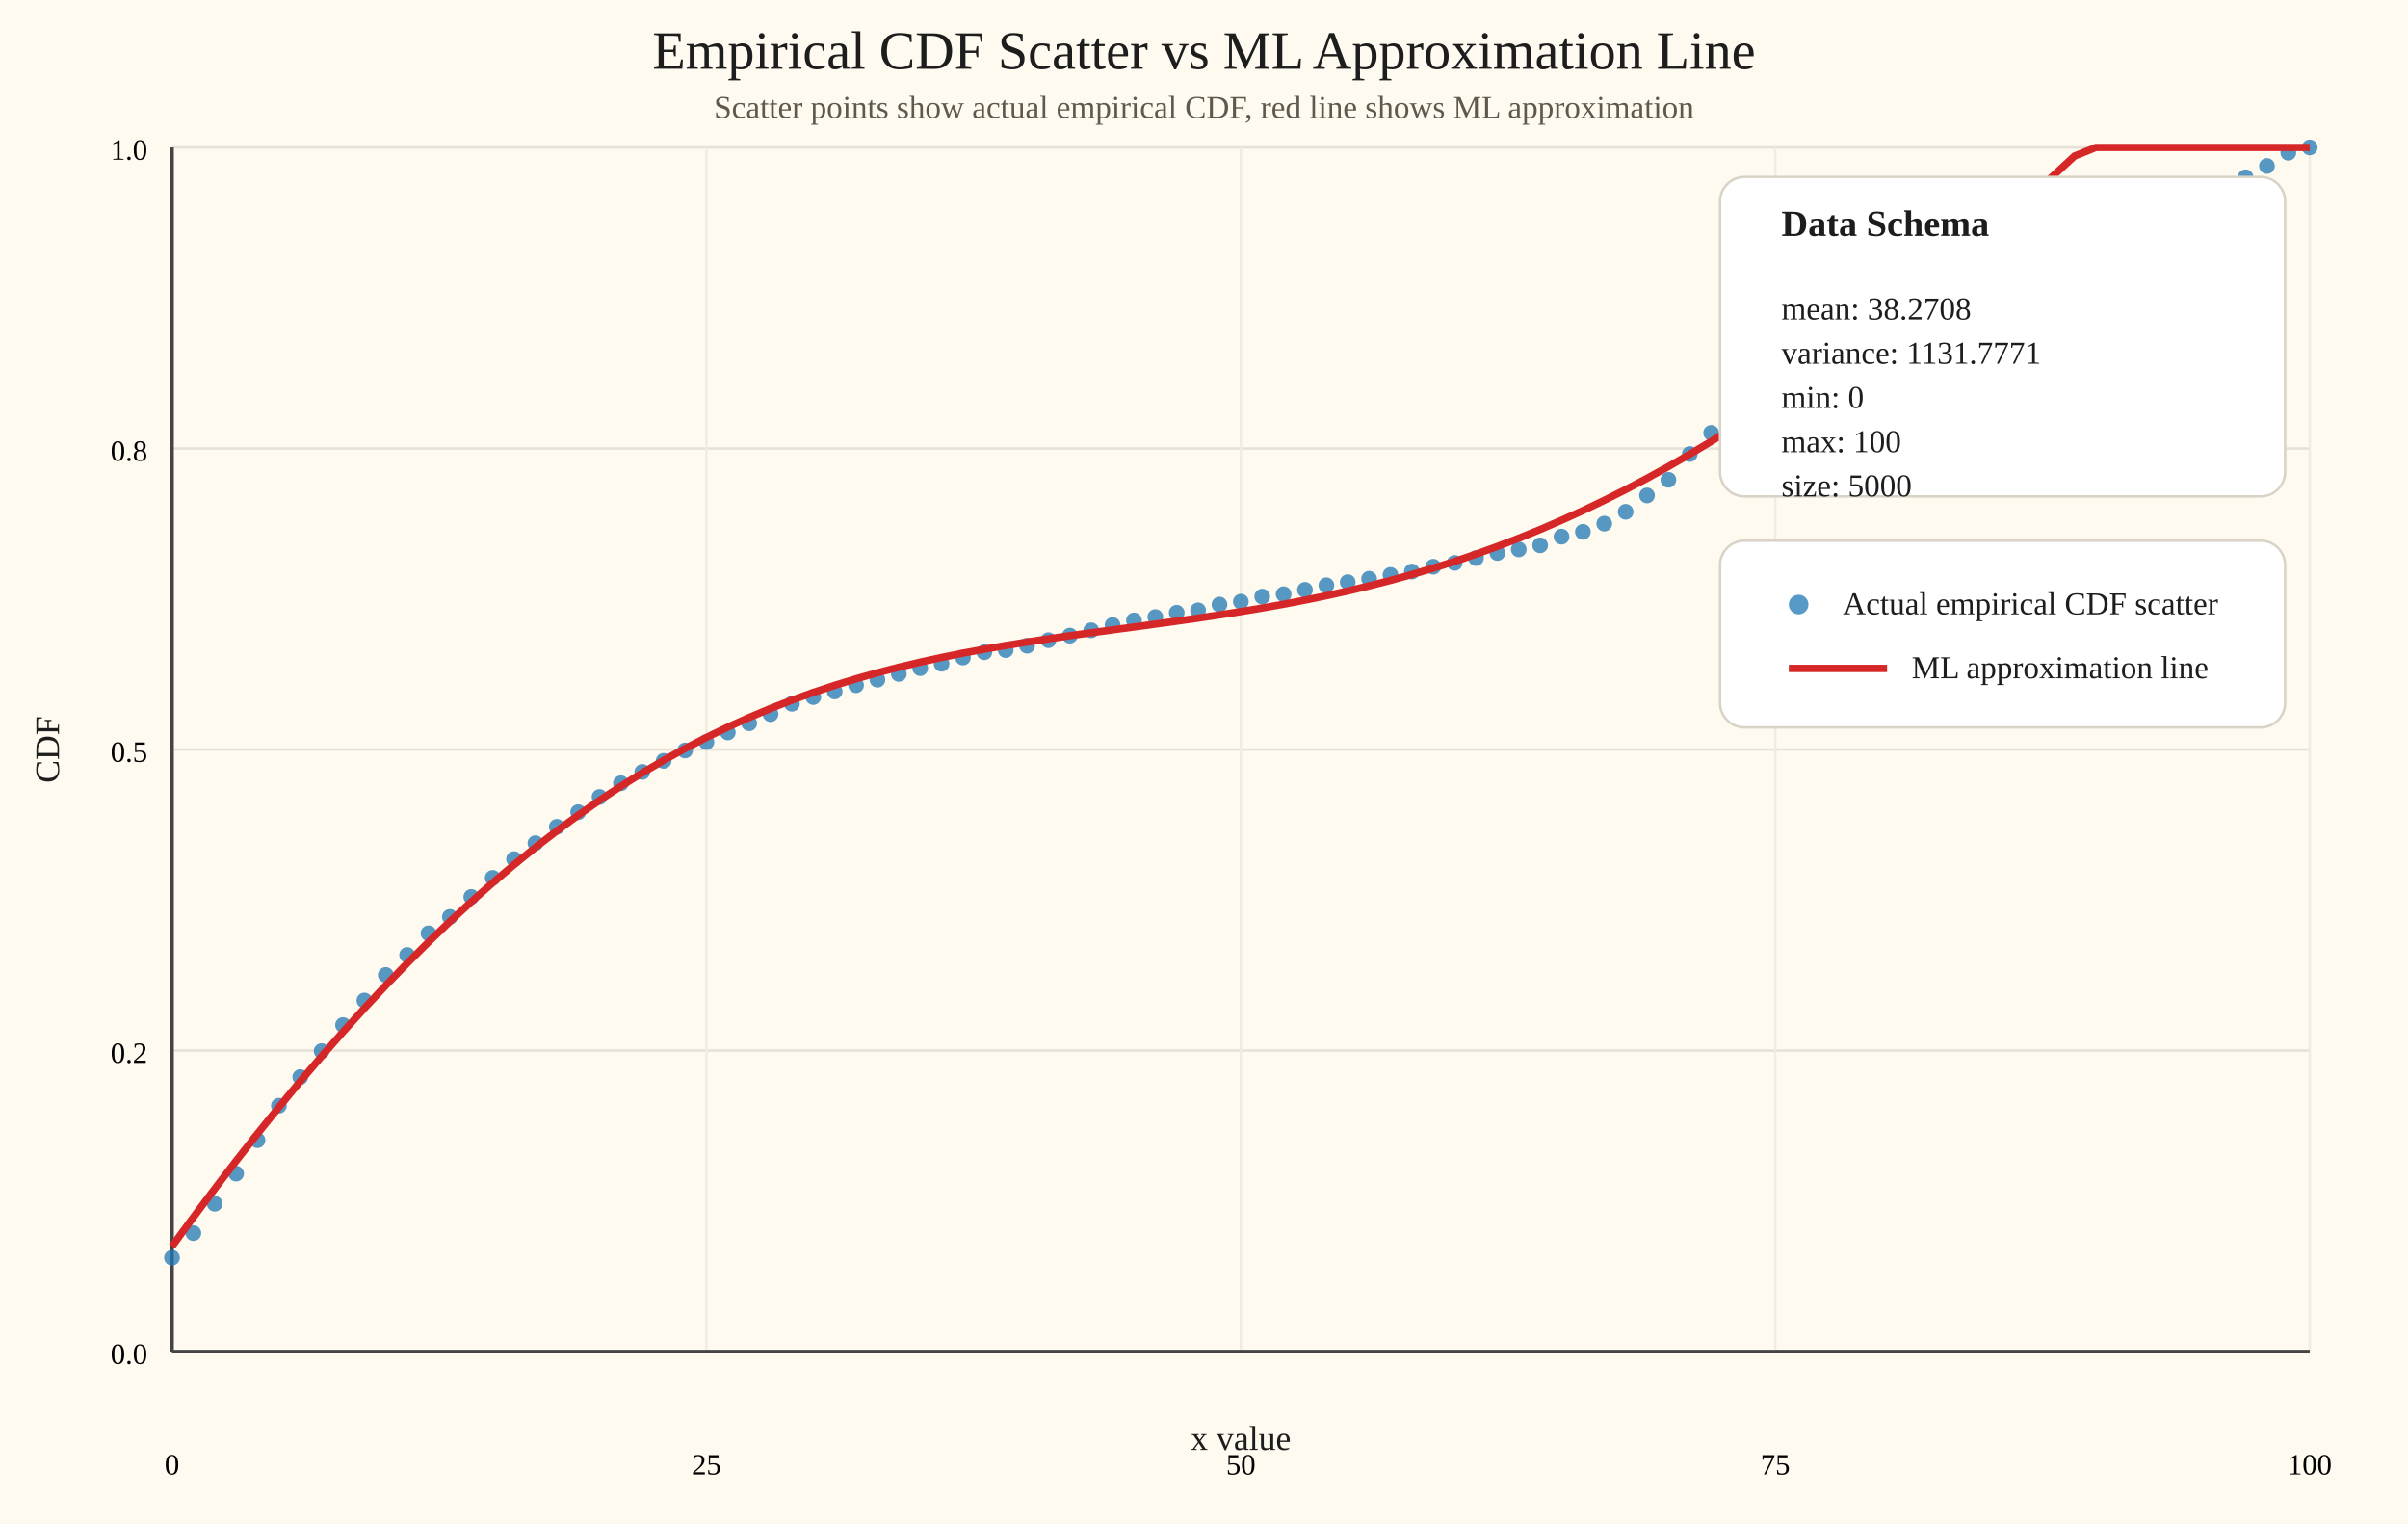
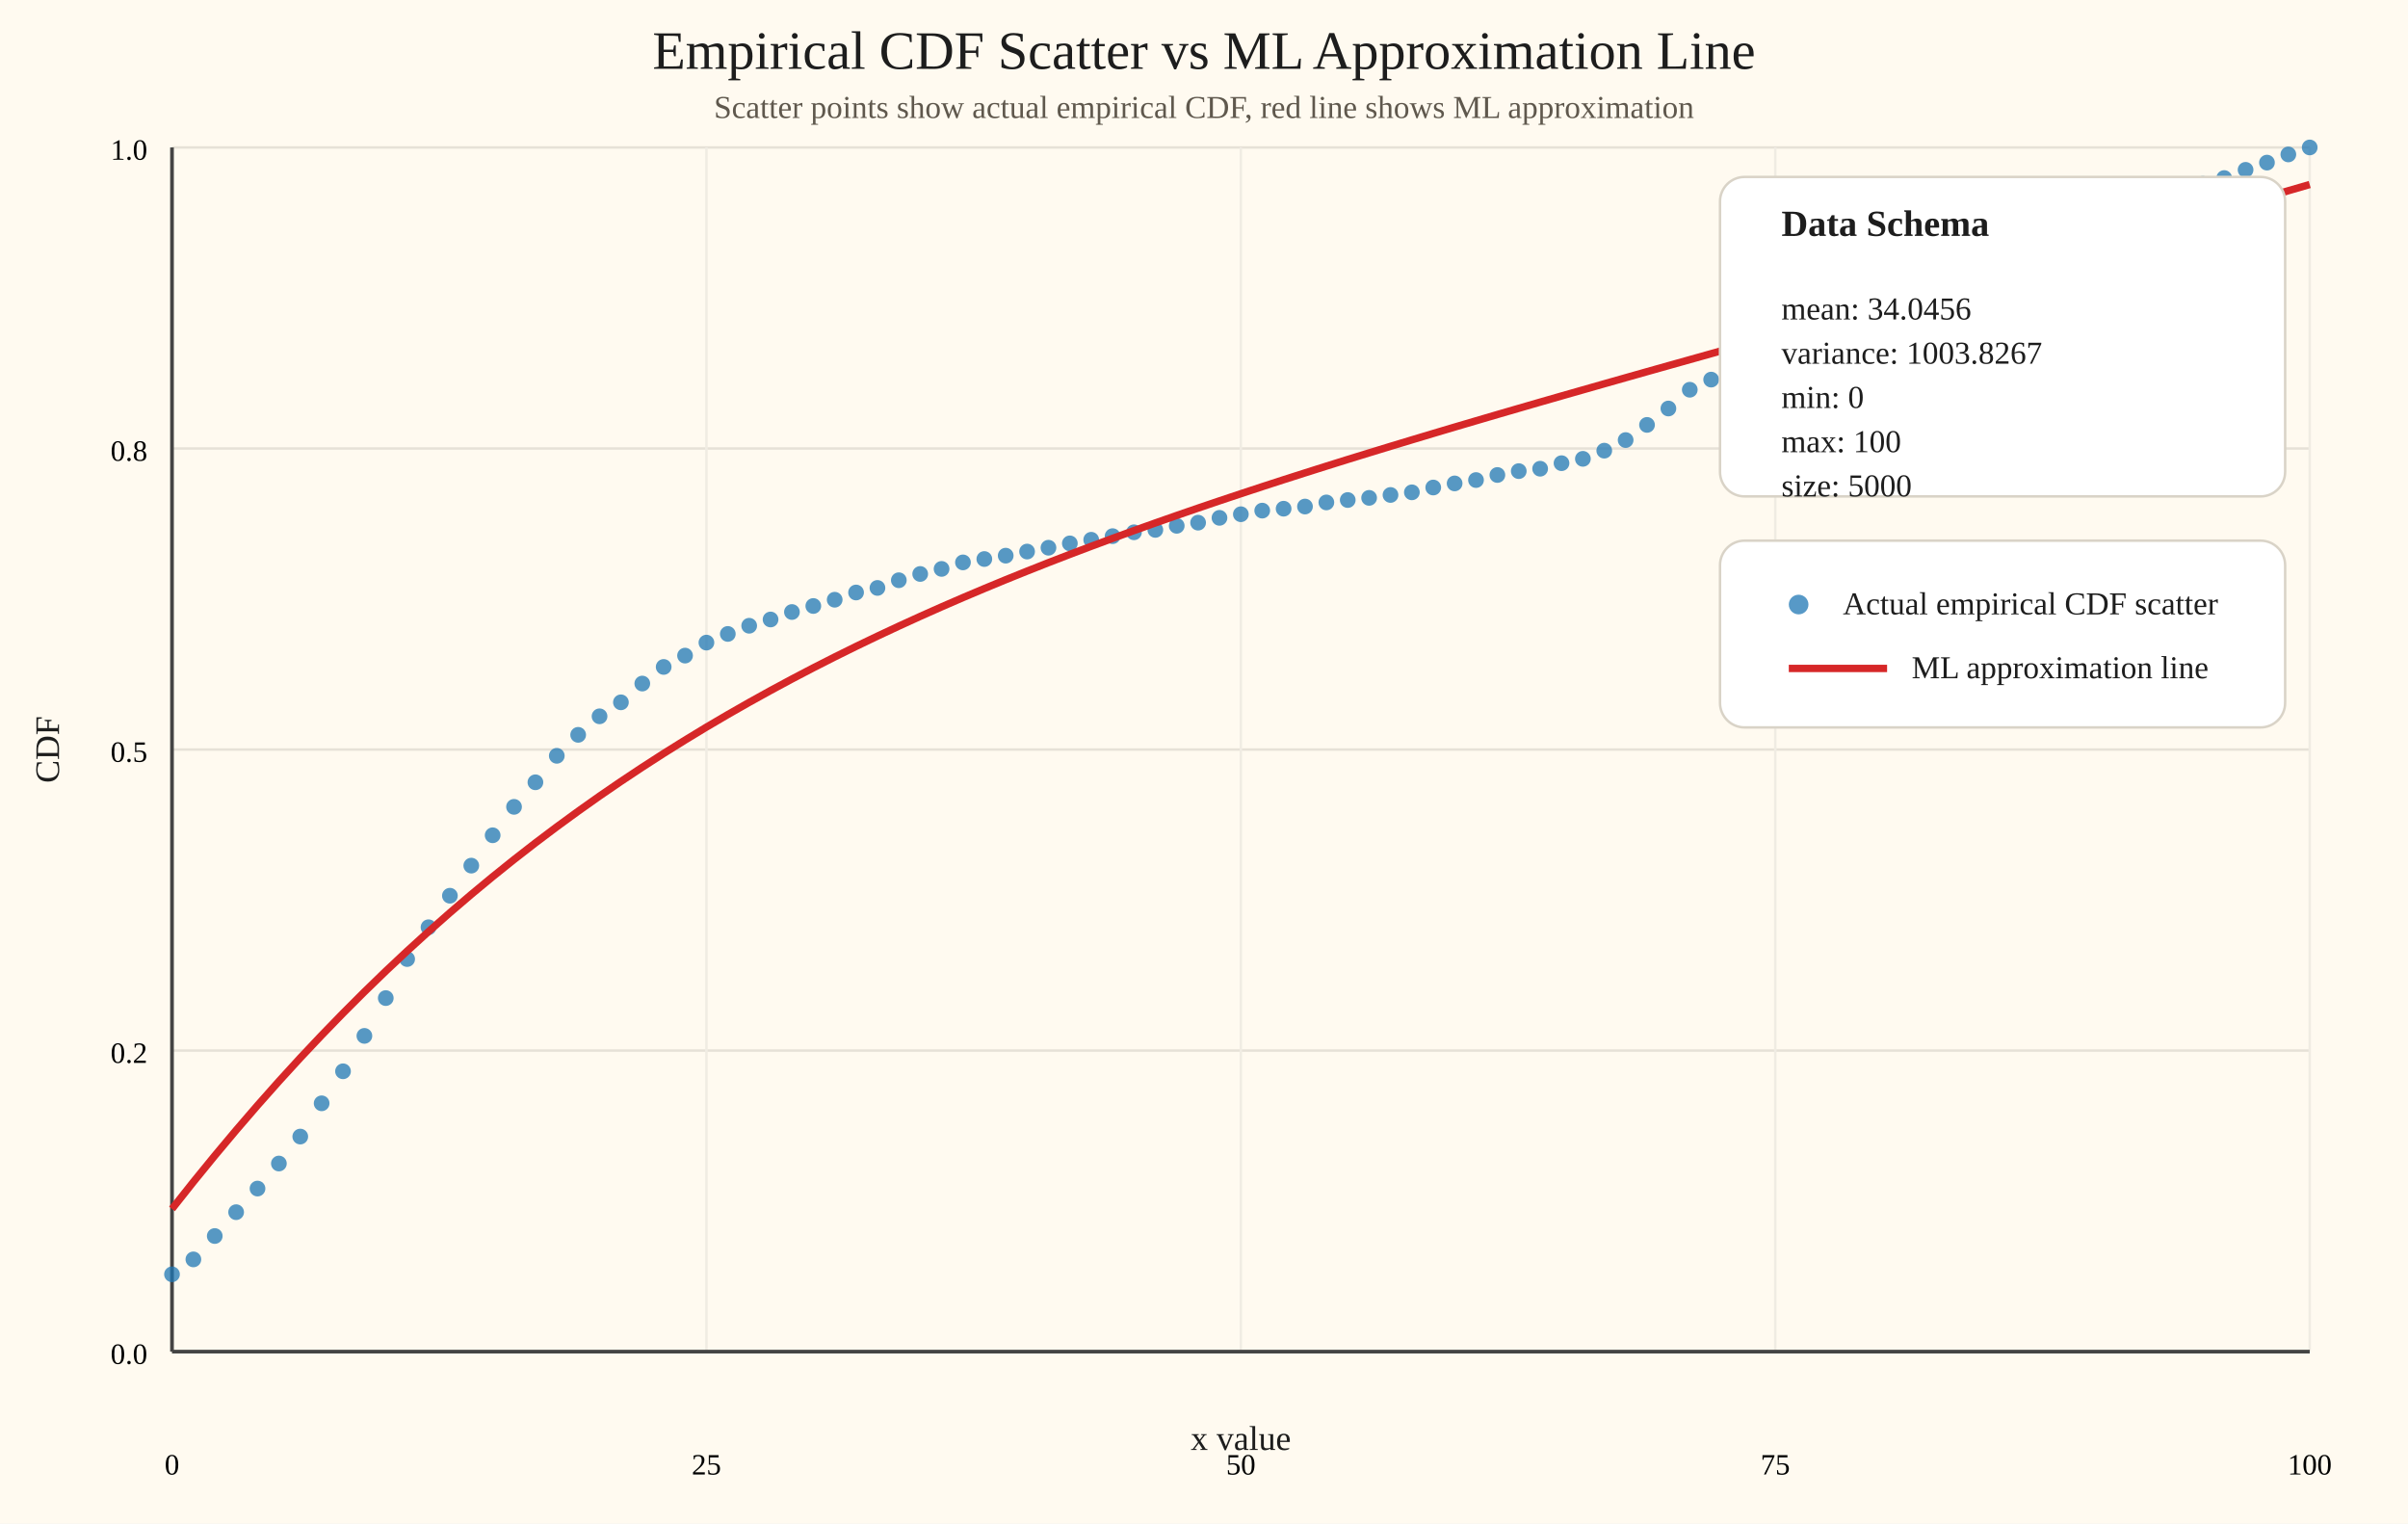
<svg xmlns="http://www.w3.org/2000/svg" width="980" height="620" viewBox="0 0 980 620">
  <rect width="100%" height="100%" fill="#fffaf0" />
  <text x="490.0" y="28" font-size="22" text-anchor="middle" fill="#1d1d1d">Empirical CDF Scatter vs ML Approximation Line</text>
  <text x="490.0" y="48" font-size="13" text-anchor="middle" fill="#5f584d">Scatter points show actual empirical CDF, red line shows ML approximation</text>
  <g>
    <line x1="70" y1="550.00" x2="940" y2="550.00" stroke="#e6e1d7" stroke-width="1" />
    <text x="60" y="555.00" font-size="12" text-anchor="end">0.0</text>
  </g>
  <g>
    <line x1="70" y1="427.50" x2="940" y2="427.50" stroke="#e6e1d7" stroke-width="1" />
    <text x="60" y="432.50" font-size="12" text-anchor="end">0.2</text>
  </g>
  <g>
    <line x1="70" y1="305.00" x2="940" y2="305.00" stroke="#e6e1d7" stroke-width="1" />
    <text x="60" y="310.00" font-size="12" text-anchor="end">0.5</text>
  </g>
  <g>
    <line x1="70" y1="182.50" x2="940" y2="182.50" stroke="#e6e1d7" stroke-width="1" />
    <text x="60" y="187.50" font-size="12" text-anchor="end">0.8</text>
  </g>
  <g>
    <line x1="70" y1="60.00" x2="940" y2="60.00" stroke="#e6e1d7" stroke-width="1" />
    <text x="60" y="65.00" font-size="12" text-anchor="end">1.0</text>
  </g>
  <g>
    <line x1="70.00" y1="60" x2="70.00" y2="550" stroke="#f0ece3" stroke-width="1" />
    <text x="70.00" y="600" font-size="12" text-anchor="middle">0</text>
  </g>
  <g>
    <line x1="287.50" y1="60" x2="287.50" y2="550" stroke="#f0ece3" stroke-width="1" />
    <text x="287.50" y="600" font-size="12" text-anchor="middle">25</text>
  </g>
  <g>
    <line x1="505.00" y1="60" x2="505.00" y2="550" stroke="#f0ece3" stroke-width="1" />
    <text x="505.00" y="600" font-size="12" text-anchor="middle">50</text>
  </g>
  <g>
    <line x1="722.50" y1="60" x2="722.50" y2="550" stroke="#f0ece3" stroke-width="1" />
    <text x="722.50" y="600" font-size="12" text-anchor="middle">75</text>
  </g>
  <g>
    <line x1="940.00" y1="60" x2="940.00" y2="550" stroke="#f0ece3" stroke-width="1" />
    <text x="940.00" y="600" font-size="12" text-anchor="middle">100</text>
  </g>
  <line x1="70" y1="60" x2="70" y2="550" stroke="#444" stroke-width="1.5" />
  <line x1="70" y1="550" x2="940" y2="550" stroke="#444" stroke-width="1.5" />
-   <circle cx="70.00" cy="511.78" r="3.2" fill="#1f77b4" fill-opacity="0.75" />
-   <circle cx="78.70" cy="501.78" r="3.2" fill="#1f77b4" fill-opacity="0.75" />
-   <circle cx="87.40" cy="489.83" r="3.2" fill="#1f77b4" fill-opacity="0.75" />
-   <circle cx="96.10" cy="477.58" r="3.2" fill="#1f77b4" fill-opacity="0.75" />
-   <circle cx="104.80" cy="463.96" r="3.2" fill="#1f77b4" fill-opacity="0.75" />
-   <circle cx="113.50" cy="449.94" r="3.2" fill="#1f77b4" fill-opacity="0.75" />
-   <circle cx="122.20" cy="438.28" r="3.2" fill="#1f77b4" fill-opacity="0.75" />
-   <circle cx="130.90" cy="427.70" r="3.2" fill="#1f77b4" fill-opacity="0.75" />
-   <circle cx="139.60" cy="417.11" r="3.2" fill="#1f77b4" fill-opacity="0.75" />
-   <circle cx="148.30" cy="407.12" r="3.2" fill="#1f77b4" fill-opacity="0.75" />
-   <circle cx="157.00" cy="396.73" r="3.2" fill="#1f77b4" fill-opacity="0.75" />
-   <circle cx="165.70" cy="388.59" r="3.2" fill="#1f77b4" fill-opacity="0.75" />
-   <circle cx="174.40" cy="379.77" r="3.2" fill="#1f77b4" fill-opacity="0.75" />
-   <circle cx="183.10" cy="373.11" r="3.2" fill="#1f77b4" fill-opacity="0.75" />
-   <circle cx="191.80" cy="364.98" r="3.2" fill="#1f77b4" fill-opacity="0.75" />
-   <circle cx="200.50" cy="357.23" r="3.2" fill="#1f77b4" fill-opacity="0.75" />
-   <circle cx="209.20" cy="349.59" r="3.2" fill="#1f77b4" fill-opacity="0.75" />
-   <circle cx="217.90" cy="343.12" r="3.2" fill="#1f77b4" fill-opacity="0.75" />
-   <circle cx="226.60" cy="336.46" r="3.2" fill="#1f77b4" fill-opacity="0.75" />
-   <circle cx="235.30" cy="330.48" r="3.2" fill="#1f77b4" fill-opacity="0.75" />
-   <circle cx="244.00" cy="324.31" r="3.2" fill="#1f77b4" fill-opacity="0.75" />
-   <circle cx="252.70" cy="318.72" r="3.2" fill="#1f77b4" fill-opacity="0.75" />
-   <circle cx="261.40" cy="314.11" r="3.2" fill="#1f77b4" fill-opacity="0.75" />
-   <circle cx="270.10" cy="309.61" r="3.2" fill="#1f77b4" fill-opacity="0.75" />
-   <circle cx="278.80" cy="305.39" r="3.2" fill="#1f77b4" fill-opacity="0.75" />
-   <circle cx="287.50" cy="301.96" r="3.2" fill="#1f77b4" fill-opacity="0.75" />
-   <circle cx="296.20" cy="298.04" r="3.2" fill="#1f77b4" fill-opacity="0.75" />
-   <circle cx="304.90" cy="294.32" r="3.2" fill="#1f77b4" fill-opacity="0.75" />
-   <circle cx="313.60" cy="290.59" r="3.2" fill="#1f77b4" fill-opacity="0.75" />
-   <circle cx="322.30" cy="286.38" r="3.2" fill="#1f77b4" fill-opacity="0.75" />
-   <circle cx="331.00" cy="283.64" r="3.2" fill="#1f77b4" fill-opacity="0.75" />
-   <circle cx="339.70" cy="281.38" r="3.2" fill="#1f77b4" fill-opacity="0.75" />
-   <circle cx="348.40" cy="278.83" r="3.2" fill="#1f77b4" fill-opacity="0.75" />
-   <circle cx="357.10" cy="276.58" r="3.2" fill="#1f77b4" fill-opacity="0.75" />
-   <circle cx="365.80" cy="274.23" r="3.2" fill="#1f77b4" fill-opacity="0.75" />
-   <circle cx="374.50" cy="271.88" r="3.2" fill="#1f77b4" fill-opacity="0.75" />
-   <circle cx="383.20" cy="270.11" r="3.2" fill="#1f77b4" fill-opacity="0.75" />
-   <circle cx="391.90" cy="267.56" r="3.2" fill="#1f77b4" fill-opacity="0.75" />
-   <circle cx="400.60" cy="265.41" r="3.2" fill="#1f77b4" fill-opacity="0.75" />
-   <circle cx="409.30" cy="264.53" r="3.2" fill="#1f77b4" fill-opacity="0.75" />
-   <circle cx="418.00" cy="262.76" r="3.2" fill="#1f77b4" fill-opacity="0.75" />
-   <circle cx="426.70" cy="260.51" r="3.2" fill="#1f77b4" fill-opacity="0.75" />
-   <circle cx="435.40" cy="258.65" r="3.2" fill="#1f77b4" fill-opacity="0.75" />
-   <circle cx="444.10" cy="256.49" r="3.2" fill="#1f77b4" fill-opacity="0.75" />
-   <circle cx="452.80" cy="254.33" r="3.2" fill="#1f77b4" fill-opacity="0.75" />
-   <circle cx="461.50" cy="252.47" r="3.2" fill="#1f77b4" fill-opacity="0.75" />
-   <circle cx="470.20" cy="251.10" r="3.2" fill="#1f77b4" fill-opacity="0.75" />
-   <circle cx="478.90" cy="249.34" r="3.2" fill="#1f77b4" fill-opacity="0.75" />
-   <circle cx="487.60" cy="248.36" r="3.2" fill="#1f77b4" fill-opacity="0.75" />
-   <circle cx="496.30" cy="246.00" r="3.2" fill="#1f77b4" fill-opacity="0.75" />
-   <circle cx="505.00" cy="244.83" r="3.2" fill="#1f77b4" fill-opacity="0.75" />
-   <circle cx="513.70" cy="242.77" r="3.2" fill="#1f77b4" fill-opacity="0.75" />
-   <circle cx="522.40" cy="241.79" r="3.2" fill="#1f77b4" fill-opacity="0.75" />
-   <circle cx="531.10" cy="240.03" r="3.2" fill="#1f77b4" fill-opacity="0.75" />
-   <circle cx="539.80" cy="238.16" r="3.2" fill="#1f77b4" fill-opacity="0.75" />
-   <circle cx="548.50" cy="236.89" r="3.2" fill="#1f77b4" fill-opacity="0.75" />
-   <circle cx="557.20" cy="235.52" r="3.2" fill="#1f77b4" fill-opacity="0.75" />
-   <circle cx="565.90" cy="233.95" r="3.2" fill="#1f77b4" fill-opacity="0.75" />
-   <circle cx="574.60" cy="232.58" r="3.2" fill="#1f77b4" fill-opacity="0.75" />
-   <circle cx="583.30" cy="230.62" r="3.2" fill="#1f77b4" fill-opacity="0.75" />
-   <circle cx="592.00" cy="229.05" r="3.2" fill="#1f77b4" fill-opacity="0.75" />
-   <circle cx="600.70" cy="227.09" r="3.2" fill="#1f77b4" fill-opacity="0.75" />
-   <circle cx="609.40" cy="225.03" r="3.2" fill="#1f77b4" fill-opacity="0.75" />
-   <circle cx="618.10" cy="223.56" r="3.2" fill="#1f77b4" fill-opacity="0.75" />
-   <circle cx="626.80" cy="221.90" r="3.2" fill="#1f77b4" fill-opacity="0.75" />
-   <circle cx="635.50" cy="218.37" r="3.2" fill="#1f77b4" fill-opacity="0.75" />
-   <circle cx="644.20" cy="216.41" r="3.2" fill="#1f77b4" fill-opacity="0.75" />
-   <circle cx="652.90" cy="213.08" r="3.2" fill="#1f77b4" fill-opacity="0.75" />
-   <circle cx="661.60" cy="208.27" r="3.2" fill="#1f77b4" fill-opacity="0.75" />
-   <circle cx="670.30" cy="201.61" r="3.2" fill="#1f77b4" fill-opacity="0.75" />
-   <circle cx="679.00" cy="195.24" r="3.2" fill="#1f77b4" fill-opacity="0.75" />
-   <circle cx="687.70" cy="184.75" r="3.2" fill="#1f77b4" fill-opacity="0.75" />
-   <circle cx="696.40" cy="176.13" r="3.2" fill="#1f77b4" fill-opacity="0.75" />
-   <circle cx="705.10" cy="168.68" r="3.2" fill="#1f77b4" fill-opacity="0.75" />
-   <circle cx="713.80" cy="161.82" r="3.2" fill="#1f77b4" fill-opacity="0.75" />
-   <circle cx="722.50" cy="155.16" r="3.2" fill="#1f77b4" fill-opacity="0.75" />
-   <circle cx="731.20" cy="150.36" r="3.2" fill="#1f77b4" fill-opacity="0.75" />
-   <circle cx="739.90" cy="146.24" r="3.2" fill="#1f77b4" fill-opacity="0.75" />
-   <circle cx="748.60" cy="142.61" r="3.2" fill="#1f77b4" fill-opacity="0.75" />
-   <circle cx="757.30" cy="139.18" r="3.2" fill="#1f77b4" fill-opacity="0.75" />
-   <circle cx="766.00" cy="135.85" r="3.2" fill="#1f77b4" fill-opacity="0.75" />
-   <circle cx="774.70" cy="133.21" r="3.2" fill="#1f77b4" fill-opacity="0.75" />
-   <circle cx="783.40" cy="130.56" r="3.2" fill="#1f77b4" fill-opacity="0.75" />
-   <circle cx="792.10" cy="127.91" r="3.2" fill="#1f77b4" fill-opacity="0.75" />
-   <circle cx="800.80" cy="124.68" r="3.2" fill="#1f77b4" fill-opacity="0.75" />
-   <circle cx="809.50" cy="121.94" r="3.2" fill="#1f77b4" fill-opacity="0.75" />
-   <circle cx="818.20" cy="119.00" r="3.2" fill="#1f77b4" fill-opacity="0.75" />
-   <circle cx="826.90" cy="115.47" r="3.2" fill="#1f77b4" fill-opacity="0.75" />
-   <circle cx="835.60" cy="110.67" r="3.2" fill="#1f77b4" fill-opacity="0.75" />
-   <circle cx="844.30" cy="105.77" r="3.2" fill="#1f77b4" fill-opacity="0.75" />
-   <circle cx="853.00" cy="102.34" r="3.2" fill="#1f77b4" fill-opacity="0.75" />
-   <circle cx="861.70" cy="97.44" r="3.2" fill="#1f77b4" fill-opacity="0.75" />
-   <circle cx="870.40" cy="93.61" r="3.2" fill="#1f77b4" fill-opacity="0.75" />
-   <circle cx="879.10" cy="88.32" r="3.2" fill="#1f77b4" fill-opacity="0.75" />
-   <circle cx="887.80" cy="83.72" r="3.2" fill="#1f77b4" fill-opacity="0.75" />
-   <circle cx="896.50" cy="79.80" r="3.2" fill="#1f77b4" fill-opacity="0.75" />
-   <circle cx="905.20" cy="76.17" r="3.2" fill="#1f77b4" fill-opacity="0.75" />
-   <circle cx="913.90" cy="72.15" r="3.2" fill="#1f77b4" fill-opacity="0.75" />
-   <circle cx="922.60" cy="67.55" r="3.2" fill="#1f77b4" fill-opacity="0.75" />
-   <circle cx="931.30" cy="62.16" r="3.2" fill="#1f77b4" fill-opacity="0.75" />
+   <circle cx="70.00" cy="518.54" r="3.2" fill="#1f77b4" fill-opacity="0.75" />
+   <circle cx="78.70" cy="512.47" r="3.2" fill="#1f77b4" fill-opacity="0.75" />
+   <circle cx="87.40" cy="502.96" r="3.2" fill="#1f77b4" fill-opacity="0.75" />
+   <circle cx="96.10" cy="493.26" r="3.2" fill="#1f77b4" fill-opacity="0.75" />
+   <circle cx="104.80" cy="483.65" r="3.2" fill="#1f77b4" fill-opacity="0.75" />
+   <circle cx="113.50" cy="473.46" r="3.2" fill="#1f77b4" fill-opacity="0.75" />
+   <circle cx="122.20" cy="462.49" r="3.2" fill="#1f77b4" fill-opacity="0.75" />
+   <circle cx="130.90" cy="448.96" r="3.2" fill="#1f77b4" fill-opacity="0.75" />
+   <circle cx="139.60" cy="435.93" r="3.2" fill="#1f77b4" fill-opacity="0.75" />
+   <circle cx="148.30" cy="421.52" r="3.2" fill="#1f77b4" fill-opacity="0.75" />
+   <circle cx="157.00" cy="406.14" r="3.2" fill="#1f77b4" fill-opacity="0.75" />
+   <circle cx="165.70" cy="390.26" r="3.2" fill="#1f77b4" fill-opacity="0.75" />
+   <circle cx="174.40" cy="377.32" r="3.2" fill="#1f77b4" fill-opacity="0.75" />
+   <circle cx="183.10" cy="364.49" r="3.2" fill="#1f77b4" fill-opacity="0.75" />
+   <circle cx="191.80" cy="352.24" r="3.2" fill="#1f77b4" fill-opacity="0.75" />
+   <circle cx="200.50" cy="339.89" r="3.2" fill="#1f77b4" fill-opacity="0.75" />
+   <circle cx="209.20" cy="328.32" r="3.2" fill="#1f77b4" fill-opacity="0.75" />
+   <circle cx="217.90" cy="318.33" r="3.2" fill="#1f77b4" fill-opacity="0.75" />
+   <circle cx="226.60" cy="307.55" r="3.2" fill="#1f77b4" fill-opacity="0.75" />
+   <circle cx="235.30" cy="299.02" r="3.2" fill="#1f77b4" fill-opacity="0.75" />
+   <circle cx="244.00" cy="291.48" r="3.2" fill="#1f77b4" fill-opacity="0.75" />
+   <circle cx="252.70" cy="285.79" r="3.2" fill="#1f77b4" fill-opacity="0.75" />
+   <circle cx="261.40" cy="278.15" r="3.2" fill="#1f77b4" fill-opacity="0.75" />
+   <circle cx="270.10" cy="271.39" r="3.2" fill="#1f77b4" fill-opacity="0.75" />
+   <circle cx="278.80" cy="266.78" r="3.2" fill="#1f77b4" fill-opacity="0.75" />
+   <circle cx="287.50" cy="261.49" r="3.2" fill="#1f77b4" fill-opacity="0.75" />
+   <circle cx="296.20" cy="257.96" r="3.2" fill="#1f77b4" fill-opacity="0.75" />
+   <circle cx="304.90" cy="254.63" r="3.2" fill="#1f77b4" fill-opacity="0.75" />
+   <circle cx="313.60" cy="252.08" r="3.2" fill="#1f77b4" fill-opacity="0.75" />
+   <circle cx="322.30" cy="249.04" r="3.2" fill="#1f77b4" fill-opacity="0.75" />
+   <circle cx="331.00" cy="246.59" r="3.2" fill="#1f77b4" fill-opacity="0.75" />
+   <circle cx="339.70" cy="244.04" r="3.2" fill="#1f77b4" fill-opacity="0.75" />
+   <circle cx="348.40" cy="241.10" r="3.2" fill="#1f77b4" fill-opacity="0.75" />
+   <circle cx="357.10" cy="239.24" r="3.2" fill="#1f77b4" fill-opacity="0.75" />
+   <circle cx="365.80" cy="236.11" r="3.2" fill="#1f77b4" fill-opacity="0.75" />
+   <circle cx="374.50" cy="233.56" r="3.2" fill="#1f77b4" fill-opacity="0.75" />
+   <circle cx="383.20" cy="231.50" r="3.2" fill="#1f77b4" fill-opacity="0.75" />
+   <circle cx="391.90" cy="228.85" r="3.2" fill="#1f77b4" fill-opacity="0.75" />
+   <circle cx="400.60" cy="227.48" r="3.2" fill="#1f77b4" fill-opacity="0.75" />
+   <circle cx="409.30" cy="226.11" r="3.2" fill="#1f77b4" fill-opacity="0.75" />
+   <circle cx="418.00" cy="224.44" r="3.2" fill="#1f77b4" fill-opacity="0.75" />
+   <circle cx="426.70" cy="222.88" r="3.2" fill="#1f77b4" fill-opacity="0.75" />
+   <circle cx="435.40" cy="221.11" r="3.2" fill="#1f77b4" fill-opacity="0.75" />
+   <circle cx="444.10" cy="219.64" r="3.2" fill="#1f77b4" fill-opacity="0.75" />
+   <circle cx="452.80" cy="218.17" r="3.2" fill="#1f77b4" fill-opacity="0.75" />
+   <circle cx="461.50" cy="216.60" r="3.2" fill="#1f77b4" fill-opacity="0.75" />
+   <circle cx="470.20" cy="215.62" r="3.2" fill="#1f77b4" fill-opacity="0.75" />
+   <circle cx="478.90" cy="213.96" r="3.2" fill="#1f77b4" fill-opacity="0.75" />
+   <circle cx="487.60" cy="212.68" r="3.2" fill="#1f77b4" fill-opacity="0.75" />
+   <circle cx="496.30" cy="210.72" r="3.2" fill="#1f77b4" fill-opacity="0.75" />
+   <circle cx="505.00" cy="209.25" r="3.2" fill="#1f77b4" fill-opacity="0.75" />
+   <circle cx="513.70" cy="207.78" r="3.2" fill="#1f77b4" fill-opacity="0.75" />
+   <circle cx="522.40" cy="207.00" r="3.2" fill="#1f77b4" fill-opacity="0.75" />
+   <circle cx="531.10" cy="206.12" r="3.2" fill="#1f77b4" fill-opacity="0.75" />
+   <circle cx="539.80" cy="204.45" r="3.2" fill="#1f77b4" fill-opacity="0.75" />
+   <circle cx="548.50" cy="203.47" r="3.2" fill="#1f77b4" fill-opacity="0.75" />
+   <circle cx="557.20" cy="202.59" r="3.2" fill="#1f77b4" fill-opacity="0.75" />
+   <circle cx="565.90" cy="201.41" r="3.2" fill="#1f77b4" fill-opacity="0.75" />
+   <circle cx="574.60" cy="200.34" r="3.2" fill="#1f77b4" fill-opacity="0.75" />
+   <circle cx="583.30" cy="198.38" r="3.2" fill="#1f77b4" fill-opacity="0.75" />
+   <circle cx="592.00" cy="196.71" r="3.2" fill="#1f77b4" fill-opacity="0.75" />
+   <circle cx="600.70" cy="195.34" r="3.2" fill="#1f77b4" fill-opacity="0.75" />
+   <circle cx="609.40" cy="193.28" r="3.2" fill="#1f77b4" fill-opacity="0.75" />
+   <circle cx="618.10" cy="191.71" r="3.2" fill="#1f77b4" fill-opacity="0.75" />
+   <circle cx="626.80" cy="190.73" r="3.2" fill="#1f77b4" fill-opacity="0.75" />
+   <circle cx="635.50" cy="188.48" r="3.2" fill="#1f77b4" fill-opacity="0.75" />
+   <circle cx="644.20" cy="186.71" r="3.2" fill="#1f77b4" fill-opacity="0.75" />
+   <circle cx="652.90" cy="183.38" r="3.2" fill="#1f77b4" fill-opacity="0.75" />
+   <circle cx="661.60" cy="179.07" r="3.2" fill="#1f77b4" fill-opacity="0.75" />
+   <circle cx="670.30" cy="172.90" r="3.2" fill="#1f77b4" fill-opacity="0.75" />
+   <circle cx="679.00" cy="166.23" r="3.2" fill="#1f77b4" fill-opacity="0.75" />
+   <circle cx="687.70" cy="158.59" r="3.2" fill="#1f77b4" fill-opacity="0.75" />
+   <circle cx="696.40" cy="154.47" r="3.2" fill="#1f77b4" fill-opacity="0.75" />
+   <circle cx="705.10" cy="148.00" r="3.2" fill="#1f77b4" fill-opacity="0.75" />
+   <circle cx="713.80" cy="142.52" r="3.2" fill="#1f77b4" fill-opacity="0.75" />
+   <circle cx="722.50" cy="138.20" r="3.2" fill="#1f77b4" fill-opacity="0.75" />
+   <circle cx="731.20" cy="134.48" r="3.2" fill="#1f77b4" fill-opacity="0.75" />
+   <circle cx="739.90" cy="131.05" r="3.2" fill="#1f77b4" fill-opacity="0.75" />
+   <circle cx="748.60" cy="129.19" r="3.2" fill="#1f77b4" fill-opacity="0.75" />
+   <circle cx="757.30" cy="126.84" r="3.2" fill="#1f77b4" fill-opacity="0.75" />
+   <circle cx="766.00" cy="124.09" r="3.2" fill="#1f77b4" fill-opacity="0.75" />
+   <circle cx="774.70" cy="121.94" r="3.2" fill="#1f77b4" fill-opacity="0.75" />
+   <circle cx="783.40" cy="120.47" r="3.2" fill="#1f77b4" fill-opacity="0.75" />
+   <circle cx="792.10" cy="117.72" r="3.2" fill="#1f77b4" fill-opacity="0.75" />
+   <circle cx="800.80" cy="114.98" r="3.2" fill="#1f77b4" fill-opacity="0.75" />
+   <circle cx="809.50" cy="111.94" r="3.2" fill="#1f77b4" fill-opacity="0.75" />
+   <circle cx="818.20" cy="108.02" r="3.2" fill="#1f77b4" fill-opacity="0.75" />
+   <circle cx="826.90" cy="104.98" r="3.2" fill="#1f77b4" fill-opacity="0.75" />
+   <circle cx="835.60" cy="100.57" r="3.2" fill="#1f77b4" fill-opacity="0.75" />
+   <circle cx="844.30" cy="96.75" r="3.2" fill="#1f77b4" fill-opacity="0.75" />
+   <circle cx="853.00" cy="92.54" r="3.2" fill="#1f77b4" fill-opacity="0.75" />
+   <circle cx="861.70" cy="89.69" r="3.2" fill="#1f77b4" fill-opacity="0.75" />
+   <circle cx="870.40" cy="86.56" r="3.2" fill="#1f77b4" fill-opacity="0.75" />
+   <circle cx="879.10" cy="82.93" r="3.2" fill="#1f77b4" fill-opacity="0.75" />
+   <circle cx="887.80" cy="79.11" r="3.2" fill="#1f77b4" fill-opacity="0.75" />
+   <circle cx="896.50" cy="74.80" r="3.2" fill="#1f77b4" fill-opacity="0.75" />
+   <circle cx="905.20" cy="72.45" r="3.2" fill="#1f77b4" fill-opacity="0.75" />
+   <circle cx="913.90" cy="69.11" r="3.2" fill="#1f77b4" fill-opacity="0.75" />
+   <circle cx="922.60" cy="66.17" r="3.2" fill="#1f77b4" fill-opacity="0.75" />
+   <circle cx="931.30" cy="62.84" r="3.2" fill="#1f77b4" fill-opacity="0.75" />
  <circle cx="940.00" cy="60.00" r="3.2" fill="#1f77b4" fill-opacity="0.75" />
-   <polyline fill="none" stroke="#d62728" stroke-width="3" points="70.00,507.17 78.70,495.32 87.40,483.72 96.10,472.38 104.80,461.31 113.50,450.53 122.20,440.02 130.90,429.81 139.60,419.90 148.30,410.29 157.00,400.99 165.70,392.00 174.40,383.33 183.10,374.98 191.80,366.95 200.50,359.25 209.20,351.88 217.90,344.83 226.60,338.12 235.30,331.73 244.00,325.66 252.70,319.92 261.40,314.50 270.10,309.38 278.80,304.58 287.50,300.08 296.20,295.87 304.90,291.94 313.60,288.29 322.30,284.90 331.00,281.77 339.70,278.88 348.40,276.21 357.10,273.76 365.80,271.51 374.50,269.44 383.20,267.54 391.90,265.78 400.60,264.17 409.30,262.67 418.00,261.27 426.70,259.95 435.40,258.69 444.10,257.49 452.80,256.31 461.50,255.14 470.20,253.96 478.90,252.76 487.60,251.53 496.30,250.23 505.00,248.87 513.70,247.42 522.40,245.87 531.10,244.20 539.80,242.41 548.50,240.49 557.20,238.41 565.90,236.18 574.60,233.78 583.30,231.20 592.00,228.45 600.70,225.50 609.40,222.36 618.10,219.02 626.80,215.47 635.50,211.72 644.20,207.77 652.90,203.60 661.60,199.22 670.30,194.64 679.00,189.84 687.70,184.84 696.40,179.63 705.10,174.22 713.80,168.61 722.50,162.80 731.20,156.80 739.90,150.61 748.60,144.24 757.30,137.69 766.00,130.96 774.70,124.06 783.40,117.00 792.10,109.79 800.80,102.42 809.50,94.90 818.20,87.24 826.90,79.45 835.60,71.53 844.30,63.49 853.00,60.00 861.70,60.00 870.40,60.00 879.10,60.00 887.80,60.00 896.50,60.00 905.20,60.00 913.90,60.00 922.60,60.00 931.30,60.00 940.00,60.00" />
+   <polyline fill="none" stroke="#d62728" stroke-width="3" points="70.00,491.93 78.70,480.95 87.40,470.28 96.10,459.90 104.80,449.81 113.50,440.01 122.20,430.49 130.90,421.26 139.60,412.30 148.30,403.60 157.00,395.17 165.70,387.00 174.40,379.08 183.10,371.40 191.80,363.96 200.50,356.75 209.20,349.77 217.90,343.00 226.60,336.45 235.30,330.10 244.00,323.94 252.70,317.98 261.40,312.20 270.10,306.59 278.80,301.16 287.50,295.88 296.20,290.77 304.90,285.81 313.60,280.99 322.30,276.31 331.00,271.76 339.70,267.34 348.40,263.04 357.10,258.86 365.80,254.79 374.50,250.82 383.20,246.95 391.90,243.18 400.60,239.50 409.30,235.90 418.00,232.39 426.70,228.95 435.40,225.59 444.10,222.30 452.80,219.07 461.50,215.91 470.20,212.80 478.90,209.75 487.60,206.75 496.30,203.80 505.00,200.90 513.70,198.03 522.40,195.21 531.10,192.43 539.80,189.68 548.50,186.96 557.20,184.28 565.90,181.62 574.60,178.99 583.30,176.38 592.00,173.79 600.70,171.23 609.40,168.68 618.10,166.15 626.80,163.63 635.50,161.13 644.20,158.65 652.90,156.17 661.60,153.70 670.30,151.24 679.00,148.79 687.70,146.35 696.40,143.91 705.10,141.47 713.80,139.04 722.50,136.61 731.20,134.18 739.90,131.76 748.60,129.33 757.30,126.91 766.00,124.48 774.70,122.05 783.40,119.62 792.10,117.19 800.80,114.75 809.50,112.31 818.20,109.87 826.90,107.42 835.60,104.97 844.30,102.51 853.00,100.05 861.70,97.58 870.40,95.11 879.10,92.62 887.80,90.14 896.50,87.65 905.20,85.15 913.90,82.64 922.60,80.13 931.30,77.61 940.00,75.08" />
  <rect x="700" y="72" width="230" height="130" fill="#ffffff" stroke="#d9d3c7" rx="10" />
  <text x="725" y="96" font-size="15" font-weight="bold" fill="#1d1d1d">Data Schema</text>
-   <text x="725" y="130" font-size="13" fill="#1d1d1d">mean: 38.2708</text>
-   <text x="725" y="148" font-size="13" fill="#1d1d1d">variance: 1131.7771</text>
+   <text x="725" y="130" font-size="13" fill="#1d1d1d">mean: 34.0456</text>
+   <text x="725" y="148" font-size="13" fill="#1d1d1d">variance: 1003.8267</text>
  <text x="725" y="166" font-size="13" fill="#1d1d1d">min: 0</text>
  <text x="725" y="184" font-size="13" fill="#1d1d1d">max: 100</text>
  <text x="725" y="202" font-size="13" fill="#1d1d1d">size: 5000</text>
  <rect x="700" y="220" width="230" height="76" fill="#ffffff" stroke="#d9d3c7" rx="10" />
  <circle cx="732" cy="246" r="4" fill="#1f77b4" fill-opacity="0.75" />
  <text x="750" y="250" font-size="13" fill="#1d1d1d">Actual empirical CDF scatter</text>
  <line x1="728" y1="272" x2="768" y2="272" stroke="#d62728" stroke-width="3" />
  <text x="778" y="276" font-size="13" fill="#1d1d1d">ML approximation line</text>
  <text x="505.0" y="590" font-size="14" text-anchor="middle" fill="#1d1d1d">x value</text>
  <text x="24" y="305.0" font-size="14" text-anchor="middle" fill="#1d1d1d" transform="rotate(-90 24 305.0)">CDF</text>
</svg>
